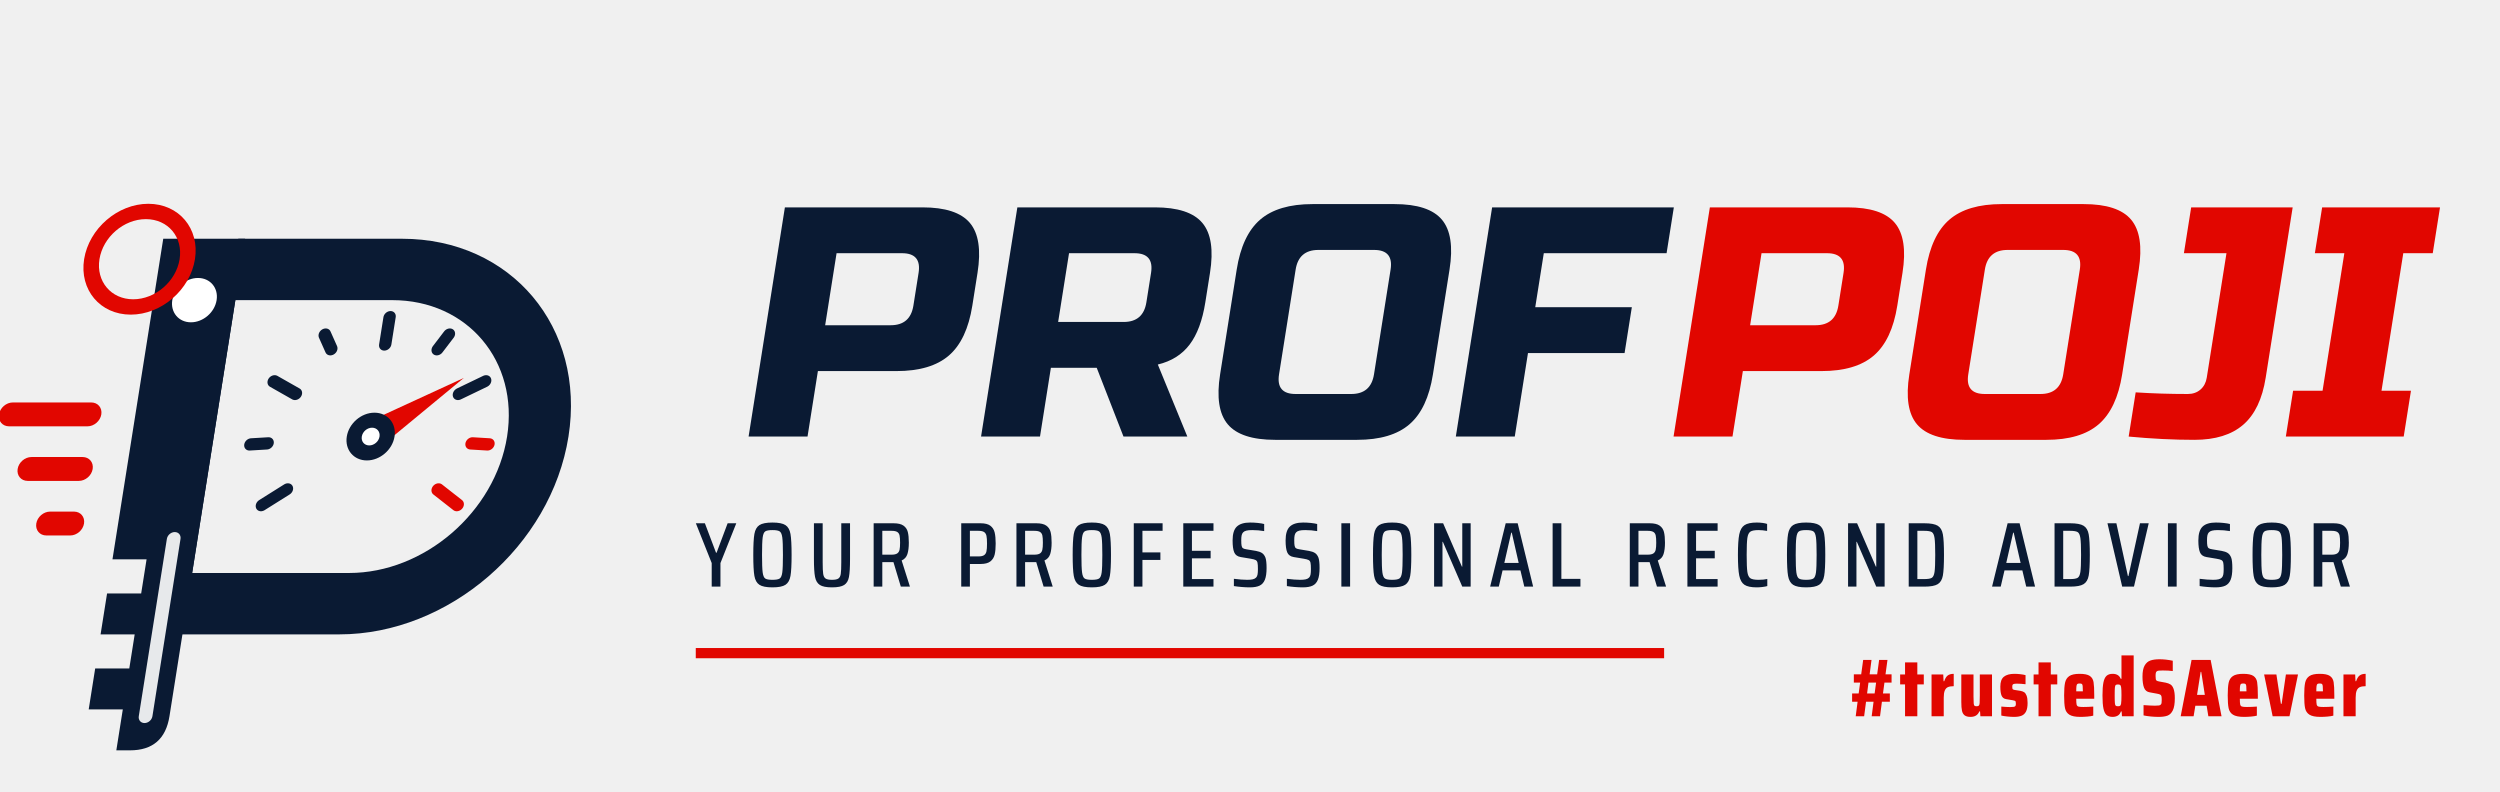
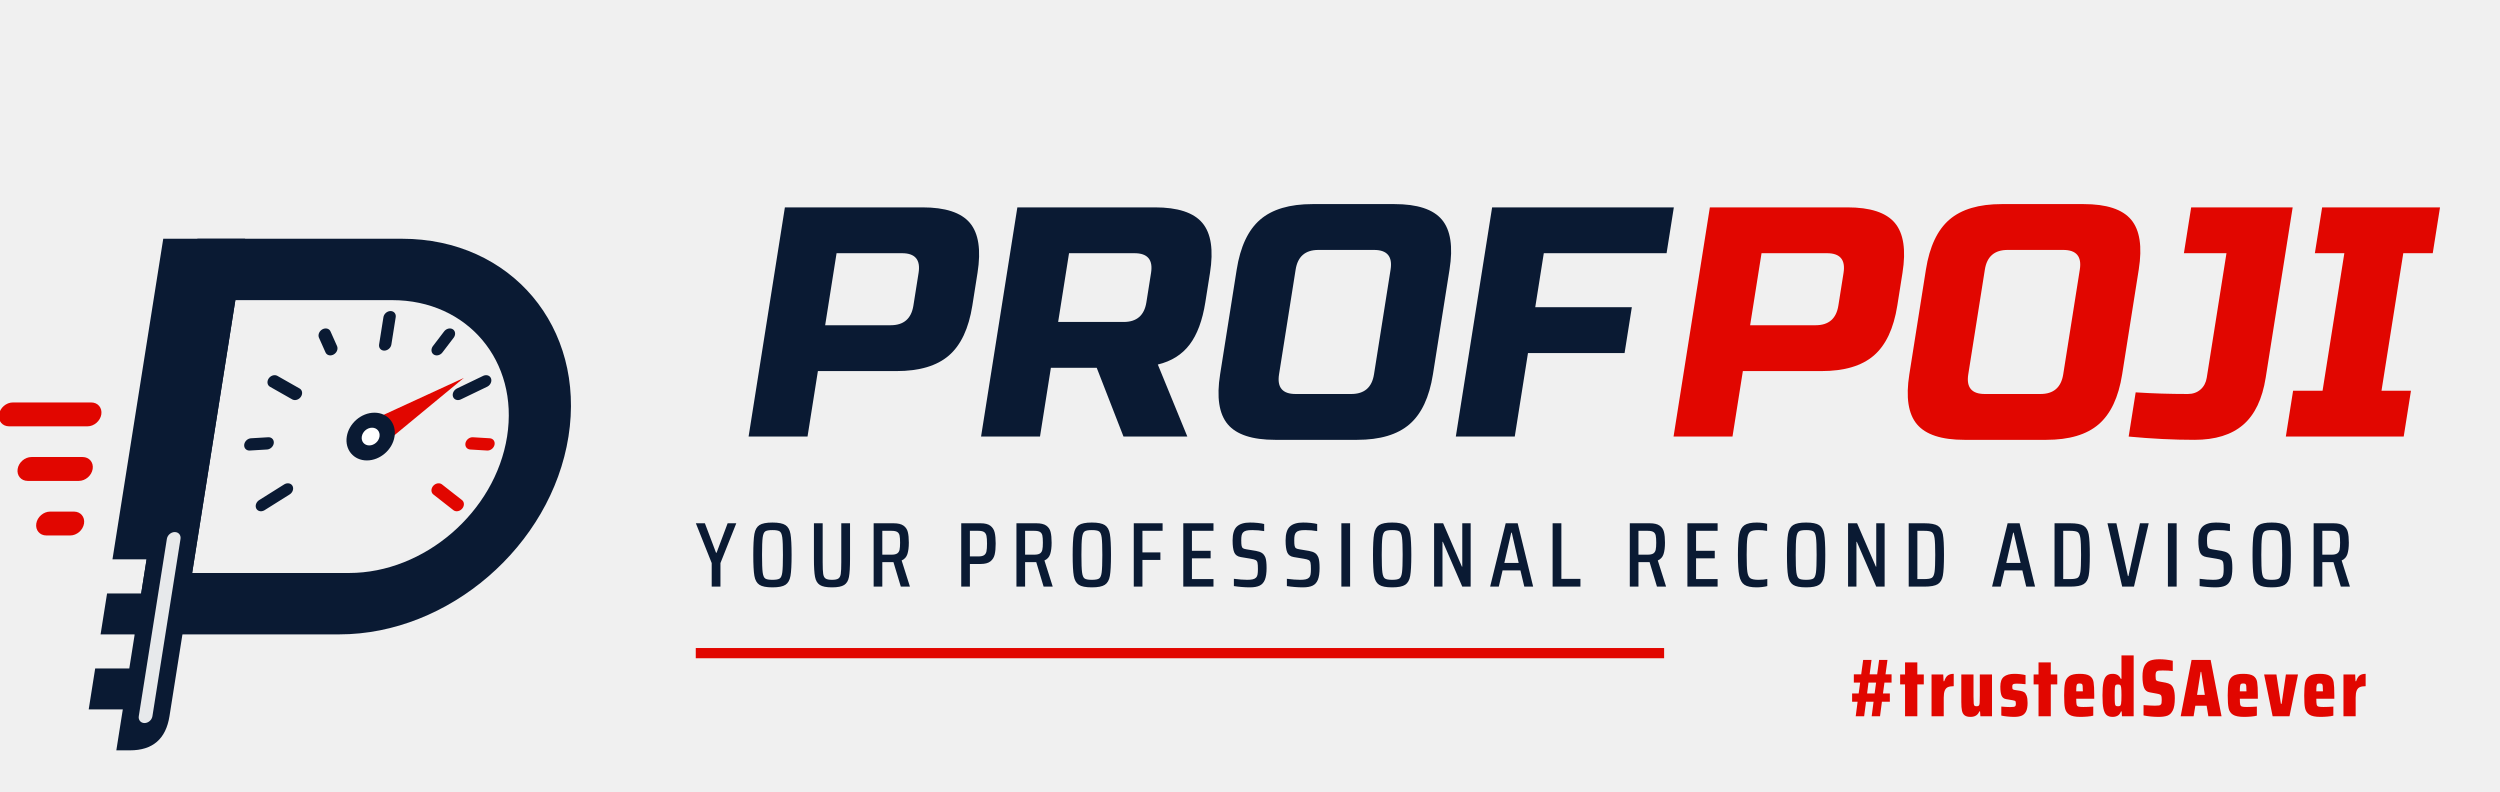
<svg xmlns="http://www.w3.org/2000/svg" viewBox="0 0 733 232" width="733" height="232">
  <g transform="translate(10 6)">
    <g transform="skewX(-9) translate(18 0)">
      <rect x="-10" y="112" width="30" height="7" rx="3.5" fill="#E10600" />
      <rect x="-2" y="128" width="22" height="7" rx="3.5" fill="#E10600" />
      <rect x="6" y="144" width="14" height="7" rx="3.5" fill="#E10600" />
-       <path d="M52,64 H100 A58,58 0 0 1 100,180 H52 Z M54,82 V162 H100 A40,40 0 0 0 100,82 Z" fill="#0A1A33" fill-rule="evenodd" />
+       <path d="M40,64 H100 A58,58 0 0 1 100,180 H40 Z M54,82 V162 H100 A40,40 0 0 0 100,82 Z" fill="#0A1A33" fill-rule="evenodd" />
      <path d="M30,64 H54 V204 Q54,214 44,214 H40 V202 H30 V190 H40 V180 H30 V168 H40 V158 H30 Z" fill="#0A1A33" />
      <rect x="45" y="150" width="4" height="56" rx="2" fill="#FFFFFF" opacity=".9" />
-       <circle cx="42" cy="82" r="6.5" fill="#FFFFFF" />
-       <circle cx="24" cy="70" r="14" fill="none" stroke="#E10600" stroke-width="4.5" />
      <line x1="77.9" y1="137.5" x2="71.3" y2="142.1" stroke="#0A1A33" stroke-width="3.6" stroke-linecap="round" />
      <line x1="70.1" y1="124.0" x2="65.1" y2="124.3" stroke="#0A1A33" stroke-width="3.6" stroke-linecap="round" />
      <line x1="76.1" y1="109.5" x2="69.0" y2="105.8" stroke="#0A1A33" stroke-width="3.6" stroke-linecap="round" />
      <line x1="84.4" y1="96.4" x2="81.8" y2="92.1" stroke="#0A1A33" stroke-width="3.6" stroke-linecap="round" />
      <line x1="100.0" y1="95.0" x2="100.0" y2="87.0" stroke="#0A1A33" stroke-width="3.6" stroke-linecap="round" />
      <line x1="115.6" y1="96.4" x2="118.2" y2="92.1" stroke="#0A1A33" stroke-width="3.6" stroke-linecap="round" />
      <line x1="123.9" y1="109.5" x2="131.0" y2="105.8" stroke="#0A1A33" stroke-width="3.6" stroke-linecap="round" />
      <line x1="129.9" y1="124.0" x2="134.9" y2="124.3" stroke="#E10600" stroke-width="3.6" stroke-linecap="round" />
      <line x1="122.1" y1="137.5" x2="128.7" y2="142.1" stroke="#E10600" stroke-width="3.6" stroke-linecap="round" />
      <path d="M102.6,125.7 L124.6,104.8 L97.4,118.3 Z" fill="#E10600" />
      <circle cx="100" cy="122" r="7" fill="#0A1A33" />
      <circle cx="100" cy="122" r="2.6" fill="#FFFFFF" />
    </g>
  </g>
  <g transform="skewX(-9) translate(34 0)">
    <path d="M205.76 60.8H246.08Q256.16 60.8 260.72 65.36Q265.28 69.92 265.28 80.0V89.6Q265.28 99.68 260.72 104.24Q256.16 108.8 246.08 108.8H223.04V128.0H205.76ZM248.0 80.0Q248.0 74.24 242.24 74.24H223.04V95.36H242.24Q248.0 95.36 248.0 89.6ZM273.92 60.8H314.24Q324.32 60.8 328.88 65.36Q333.44 69.92 333.44 80.0V88.64Q333.44 96.608 330.8 101.024Q328.16 105.44 322.4 106.88L334.4 128.0H315.68L304.64 107.84H291.2V128.0H273.92ZM316.16 80.0Q316.16 74.24 310.4 74.24H291.2V94.4H310.4Q316.16 94.4 316.16 88.64ZM386.24 79.04Q386.24 73.28 380.48 73.28H364.16Q358.4 73.28 358.4 79.04V109.76Q358.4 115.52 364.16 115.52H380.48Q386.24 115.52 386.24 109.76ZM403.52 109.76Q403.52 119.84 398.96 124.4Q394.4 128.96 384.32 128.96H360.32Q350.24 128.96 345.68 124.4Q341.12 119.84 341.12 109.76V79.04Q341.12 68.96 345.68 64.4Q350.24 59.84 360.32 59.84H384.32Q394.4 59.84 398.96 64.4Q403.52 68.96 403.52 79.04ZM430.4 128.0H413.12V60.8H466.4V74.24H430.4V90.08H458.72V103.52H430.4Z" fill="#0A1A33" />
    <path d="M476.96 60.8H517.28Q527.36 60.8 531.92 65.36Q536.48 69.92 536.48 80.0V89.6Q536.48 99.68 531.92 104.24Q527.36 108.8 517.28 108.8H494.24V128.0H476.96ZM519.2 80.0Q519.2 74.24 513.44 74.24H494.24V95.36H513.44Q519.2 95.36 519.2 89.6ZM588.32 79.04Q588.32 73.28 582.56 73.28H566.24Q560.48 73.28 560.48 79.04V109.76Q560.48 115.52 566.24 115.52H582.56Q588.32 115.52 588.32 109.76ZM605.6 109.76Q605.6 119.84 601.04 124.4Q596.48 128.96 586.4 128.96H562.4Q552.32 128.96 547.76 124.4Q543.2 119.84 543.2 109.76V79.04Q543.2 68.96 547.76 64.4Q552.32 59.84 562.4 59.84H586.4Q596.48 59.84 601.04 64.4Q605.6 68.96 605.6 79.04ZM610.4 128.0V115.04Q617.888 115.52 625.76 115.52Q627.968 115.52 629.264 114.224Q630.56 112.928 630.56 110.72V74.24H618.08V60.8H647.84V110.72Q647.84 120.128 643.424 124.544Q639.008 128.96 629.84 128.96Q620.672 128.96 610.4 128.0ZM691.04 128.0H656.48V114.56H665.12V74.24H656.48V60.8H691.04V74.24H682.4V114.56H691.04Z" fill="#E10600" />
  </g>
  <path d="M208.671 172.0V165.088L204.027 153.424H206.673L209.94 162.064H210.102L213.342 153.424H215.88L211.236 165.088V172.0ZM220.863 162.712Q220.863 158.419 221.187 156.57Q221.511 154.72 222.658 153.964Q223.806 153.208 226.479 153.208Q229.152 153.208 230.299 153.964Q231.447 154.72 231.771 156.57Q232.095 158.419 232.095 162.712Q232.095 167.005 231.771 168.855Q231.447 170.704 230.299 171.46Q229.152 172.216 226.479 172.216Q223.806 172.216 222.658 171.46Q221.511 170.704 221.187 168.855Q220.863 167.005 220.863 162.712ZM229.557 162.712Q229.557 159.013 229.368 157.596Q229.179 156.178 228.598 155.8Q228.018 155.422 226.479 155.422Q224.94 155.422 224.373 155.8Q223.806 156.178 223.617 157.582Q223.428 158.986 223.428 162.712Q223.428 166.438 223.617 167.842Q223.806 169.246 224.373 169.624Q224.94 170.002 226.479 170.002Q228.018 170.002 228.598 169.624Q229.179 169.246 229.368 167.829Q229.557 166.411 229.557 162.712ZM249.228 153.424V163.873Q249.228 167.518 248.917 169.165Q248.607 170.812 247.513 171.514Q246.42 172.216 243.936 172.216Q241.479 172.216 240.385 171.514Q239.292 170.812 238.968 169.151Q238.644 167.491 238.644 163.873V153.424H241.209V164.872Q241.209 167.275 241.357 168.261Q241.506 169.246 242.059 169.624Q242.613 170.002 243.936 170.002Q245.259 170.002 245.812 169.624Q246.366 169.246 246.514 168.261Q246.663 167.275 246.663 164.872V153.424ZM264.12 172.0 261.96 164.818H261.798H258.693V172.0H256.155V153.424H262.014Q263.931 153.424 264.903 154.113Q265.875 154.801 266.172 155.989Q266.469 157.177 266.469 159.121Q266.469 161.146 266.05 162.456Q265.632 163.765 264.363 164.332L266.793 172.0ZM263.904 159.121Q263.904 157.717 263.755 157.015Q263.607 156.313 263.08 155.976Q262.554 155.638 261.393 155.638H258.693V162.631H261.366Q262.5 162.631 263.04 162.28Q263.58 161.929 263.742 161.214Q263.904 160.498 263.904 159.121ZM281.834 153.424H287.531Q289.421 153.424 290.38 154.153Q291.338 154.882 291.635 156.124Q291.932 157.366 291.932 159.391Q291.932 161.362 291.635 162.604Q291.338 163.846 290.38 164.602Q289.421 165.358 287.504 165.358H284.372V172.0H281.834ZM286.856 163.144Q287.99 163.144 288.53 162.779Q289.07 162.415 289.232 161.659Q289.394 160.903 289.394 159.391Q289.394 157.852 289.232 157.109Q289.07 156.367 288.544 156.002Q288.017 155.638 286.856 155.638H284.372V163.144ZM305.987 172.0 303.827 164.818H303.665H300.56V172.0H298.022V153.424H303.881Q305.798 153.424 306.77 154.113Q307.742 154.801 308.039 155.989Q308.336 157.177 308.336 159.121Q308.336 161.146 307.918 162.456Q307.499 163.765 306.23 164.332L308.66 172.0ZM305.771 159.121Q305.771 157.717 305.623 157.015Q305.474 156.313 304.948 155.976Q304.421 155.638 303.26 155.638H300.56V162.631H303.233Q304.367 162.631 304.907 162.28Q305.447 161.929 305.609 161.214Q305.771 160.498 305.771 159.121ZM314.507 162.712Q314.507 158.419 314.831 156.57Q315.155 154.72 316.302 153.964Q317.45 153.208 320.123 153.208Q322.796 153.208 323.943 153.964Q325.091 154.72 325.415 156.57Q325.739 158.419 325.739 162.712Q325.739 167.005 325.415 168.855Q325.091 170.704 323.943 171.46Q322.796 172.216 320.123 172.216Q317.45 172.216 316.302 171.46Q315.155 170.704 314.831 168.855Q314.507 167.005 314.507 162.712ZM323.201 162.712Q323.201 159.013 323.012 157.596Q322.823 156.178 322.242 155.8Q321.662 155.422 320.123 155.422Q318.584 155.422 318.017 155.8Q317.45 156.178 317.261 157.582Q317.072 158.986 317.072 162.712Q317.072 166.438 317.261 167.842Q317.45 169.246 318.017 169.624Q318.584 170.002 320.123 170.002Q321.662 170.002 322.242 169.624Q322.823 169.246 323.012 167.829Q323.201 166.411 323.201 162.712ZM332.423 172.0V153.424H340.874V155.638H334.961V161.956H340.226V164.17H334.961V172.0ZM346.937 172.0V153.424H355.793V155.638H349.475V161.497H354.956V163.711H349.475V169.786H355.793V172.0ZM361.774 171.838V169.705Q364.096 170.002 365.689 170.002Q366.715 170.002 367.323 169.853Q367.93 169.705 368.281 169.354Q368.605 169.03 368.713 168.436Q368.821 167.842 368.821 166.87Q368.821 165.547 368.7 164.993Q368.578 164.44 368.16 164.21Q367.741 163.981 366.715 163.819L363.799 163.333Q362.341 163.09 361.869 161.942Q361.396 160.795 361.396 158.473Q361.396 155.557 362.652 154.382Q363.907 153.208 366.526 153.208Q367.66 153.208 368.808 153.329Q369.955 153.451 370.657 153.64V155.719Q368.929 155.422 367.147 155.422Q366.04 155.422 365.419 155.584Q364.798 155.746 364.474 156.097Q364.15 156.448 364.042 156.988Q363.934 157.528 363.934 158.419Q363.934 159.553 364.042 160.053Q364.15 160.552 364.461 160.755Q364.771 160.957 365.5 161.065L368.254 161.524Q369.334 161.713 369.996 162.132Q370.657 162.55 371.035 163.522Q371.359 164.44 371.359 166.573Q371.359 168.76 370.86 169.988Q370.36 171.217 369.307 171.716Q368.254 172.216 366.445 172.216Q365.365 172.216 364.069 172.108Q362.773 172.0 361.774 171.838ZM377.314 171.838V169.705Q379.636 170.002 381.229 170.002Q382.255 170.002 382.863 169.853Q383.47 169.705 383.821 169.354Q384.145 169.03 384.253 168.436Q384.361 167.842 384.361 166.87Q384.361 165.547 384.24 164.993Q384.118 164.44 383.7 164.21Q383.281 163.981 382.255 163.819L379.339 163.333Q377.881 163.09 377.409 161.942Q376.936 160.795 376.936 158.473Q376.936 155.557 378.192 154.382Q379.447 153.208 382.066 153.208Q383.2 153.208 384.348 153.329Q385.495 153.451 386.197 153.64V155.719Q384.469 155.422 382.687 155.422Q381.58 155.422 380.959 155.584Q380.338 155.746 380.014 156.097Q379.69 156.448 379.582 156.988Q379.474 157.528 379.474 158.419Q379.474 159.553 379.582 160.053Q379.69 160.552 380.001 160.755Q380.311 160.957 381.04 161.065L383.794 161.524Q384.874 161.713 385.536 162.132Q386.197 162.55 386.575 163.522Q386.899 164.44 386.899 166.573Q386.899 168.76 386.4 169.988Q385.9 171.217 384.847 171.716Q383.794 172.216 381.985 172.216Q380.905 172.216 379.609 172.108Q378.313 172.0 377.314 171.838ZM393.286 172.0V153.424H395.851V172.0ZM402.562 162.712Q402.562 158.419 402.886 156.57Q403.21 154.72 404.357 153.964Q405.505 153.208 408.178 153.208Q410.851 153.208 411.998 153.964Q413.146 154.72 413.47 156.57Q413.794 158.419 413.794 162.712Q413.794 167.005 413.47 168.855Q413.146 170.704 411.998 171.46Q410.851 172.216 408.178 172.216Q405.505 172.216 404.357 171.46Q403.21 170.704 402.886 168.855Q402.562 167.005 402.562 162.712ZM411.256 162.712Q411.256 159.013 411.067 157.596Q410.878 156.178 410.297 155.8Q409.717 155.422 408.178 155.422Q406.639 155.422 406.072 155.8Q405.505 156.178 405.316 157.582Q405.127 158.986 405.127 162.712Q405.127 166.438 405.316 167.842Q405.505 169.246 406.072 169.624Q406.639 170.002 408.178 170.002Q409.717 170.002 410.297 169.624Q410.878 169.246 411.067 167.829Q411.256 166.411 411.256 162.712ZM428.74 172.0 423.043 158.851H422.935V172.0H420.478V153.424H423.124L428.632 166.141H428.74V153.424H431.197V172.0ZM446.926 172.0 445.792 167.248H440.554L439.447 172.0H436.909L441.472 153.424H444.982L449.518 172.0ZM443.254 156.178H443.092L441.067 165.061H445.279ZM455.229 172.0V153.424H457.794V169.732H463.383V172.0ZM485.823 172.0 483.663 164.818H483.501H480.396V172.0H477.858V153.424H483.717Q485.634 153.424 486.606 154.113Q487.578 154.801 487.875 155.989Q488.172 157.177 488.172 159.121Q488.172 161.146 487.754 162.456Q487.335 163.765 486.066 164.332L488.496 172.0ZM485.607 159.121Q485.607 157.717 485.459 157.015Q485.31 156.313 484.784 155.976Q484.257 155.638 483.096 155.638H480.396V162.631H483.069Q484.203 162.631 484.743 162.28Q485.283 161.929 485.445 161.214Q485.607 160.498 485.607 159.121ZM494.748 172.0V153.424H503.604V155.638H497.286V161.497H502.767V163.711H497.286V169.786H503.604V172.0ZM515.094 172.216Q512.61 172.216 511.476 171.46Q510.342 170.704 509.95 168.774Q509.559 166.843 509.559 162.712Q509.559 158.608 509.95 156.678Q510.342 154.747 511.489 153.978Q512.637 153.208 515.094 153.208Q515.904 153.208 516.754 153.316Q517.605 153.424 518.118 153.613V155.665Q516.687 155.422 515.607 155.422Q513.879 155.422 513.204 155.881Q512.529 156.34 512.326 157.744Q512.124 159.148 512.124 162.712Q512.124 166.276 512.326 167.68Q512.529 169.084 513.204 169.543Q513.879 170.002 515.607 170.002Q517.119 170.002 518.172 169.759V171.838Q517.605 172.0 516.727 172.108Q515.85 172.216 515.094 172.216ZM523.938 162.712Q523.938 158.419 524.262 156.57Q524.586 154.72 525.733 153.964Q526.881 153.208 529.554 153.208Q532.227 153.208 533.374 153.964Q534.522 154.72 534.846 156.57Q535.17 158.419 535.17 162.712Q535.17 167.005 534.846 168.855Q534.522 170.704 533.374 171.46Q532.227 172.216 529.554 172.216Q526.881 172.216 525.733 171.46Q524.586 170.704 524.262 168.855Q523.938 167.005 523.938 162.712ZM532.632 162.712Q532.632 159.013 532.443 157.596Q532.254 156.178 531.673 155.8Q531.093 155.422 529.554 155.422Q528.015 155.422 527.448 155.8Q526.881 156.178 526.692 157.582Q526.503 158.986 526.503 162.712Q526.503 166.438 526.692 167.842Q526.881 169.246 527.448 169.624Q528.015 170.002 529.554 170.002Q531.093 170.002 531.673 169.624Q532.254 169.246 532.443 167.829Q532.632 166.411 532.632 162.712ZM550.115 172.0 544.418 158.851H544.31V172.0H541.853V153.424H544.499L550.007 166.141H550.115V153.424H552.572V172.0ZM559.634 153.424H564.224Q566.978 153.424 568.153 154.153Q569.327 154.882 569.651 156.678Q569.975 158.473 569.975 162.712Q569.975 166.951 569.651 168.746Q569.327 170.542 568.153 171.271Q566.978 172.0 564.224 172.0H559.634ZM564.17 169.786Q565.79 169.786 566.398 169.421Q567.005 169.057 567.208 167.694Q567.41 166.33 567.41 162.712Q567.41 159.121 567.208 157.744Q567.005 156.367 566.398 156.002Q565.79 155.638 564.17 155.638H562.172V169.786ZM594.089 172.0 592.955 167.248H587.717L586.61 172.0H584.072L588.635 153.424H592.145L596.681 172.0ZM590.417 156.178H590.255L588.23 165.061H592.442ZM602.393 153.424H606.983Q609.737 153.424 610.911 154.153Q612.086 154.882 612.41 156.678Q612.734 158.473 612.734 162.712Q612.734 166.951 612.41 168.746Q612.086 170.542 610.911 171.271Q609.737 172.0 606.983 172.0H602.393ZM606.929 169.786Q608.549 169.786 609.156 169.421Q609.764 169.057 609.966 167.694Q610.169 166.33 610.169 162.712Q610.169 159.121 609.966 157.744Q609.764 156.367 609.156 156.002Q608.549 155.638 606.929 155.638H604.931V169.786ZM622.226 172.0 617.906 153.424H620.525L623.9 168.895H624.062L627.437 153.424H630.002L625.682 172.0ZM635.632 172.0V153.424H638.197V172.0ZM644.935 171.838V169.705Q647.257 170.002 648.85 170.002Q649.876 170.002 650.484 169.853Q651.091 169.705 651.442 169.354Q651.766 169.03 651.874 168.436Q651.982 167.842 651.982 166.87Q651.982 165.547 651.861 164.993Q651.739 164.44 651.321 164.21Q650.902 163.981 649.876 163.819L646.96 163.333Q645.502 163.09 645.03 161.942Q644.557 160.795 644.557 158.473Q644.557 155.557 645.813 154.382Q647.068 153.208 649.687 153.208Q650.821 153.208 651.969 153.329Q653.116 153.451 653.818 153.64V155.719Q652.09 155.422 650.308 155.422Q649.201 155.422 648.58 155.584Q647.959 155.746 647.635 156.097Q647.311 156.448 647.203 156.988Q647.095 157.528 647.095 158.419Q647.095 159.553 647.203 160.053Q647.311 160.552 647.622 160.755Q647.932 160.957 648.661 161.065L651.415 161.524Q652.495 161.713 653.157 162.132Q653.818 162.55 654.196 163.522Q654.52 164.44 654.52 166.573Q654.52 168.76 654.021 169.988Q653.521 171.217 652.468 171.716Q651.415 172.216 649.606 172.216Q648.526 172.216 647.23 172.108Q645.934 172.0 644.935 171.838ZM660.448 162.712Q660.448 158.419 660.772 156.57Q661.096 154.72 662.244 153.964Q663.391 153.208 666.064 153.208Q668.737 153.208 669.885 153.964Q671.032 154.72 671.356 156.57Q671.68 158.419 671.68 162.712Q671.68 167.005 671.356 168.855Q671.032 170.704 669.885 171.46Q668.737 172.216 666.064 172.216Q663.391 172.216 662.244 171.46Q661.096 170.704 660.772 168.855Q660.448 167.005 660.448 162.712ZM669.142 162.712Q669.142 159.013 668.953 157.596Q668.764 156.178 668.184 155.8Q667.603 155.422 666.064 155.422Q664.525 155.422 663.958 155.8Q663.391 156.178 663.202 157.582Q663.013 158.986 663.013 162.712Q663.013 166.438 663.202 167.842Q663.391 169.246 663.958 169.624Q664.525 170.002 666.064 170.002Q667.603 170.002 668.184 169.624Q668.764 169.246 668.953 167.829Q669.142 166.411 669.142 162.712ZM686.329 172.0 684.169 164.818H684.007H680.902V172.0H678.364V153.424H684.223Q686.14 153.424 687.112 154.113Q688.084 154.801 688.381 155.989Q688.678 157.177 688.678 159.121Q688.678 161.146 688.26 162.456Q687.841 163.765 686.572 164.332L689.002 172.0ZM686.113 159.121Q686.113 157.717 685.965 157.015Q685.816 156.313 685.29 155.976Q684.763 155.638 683.602 155.638H680.902V162.631H683.575Q684.709 162.631 685.249 162.28Q685.789 161.929 685.951 161.214Q686.113 160.498 686.113 159.121Z" fill="#0A1A33" />
  <rect x="204" y="190" width="283.92" height="3" fill="#E10600" />
  <path d="M548.776 210.0 549.328 205.752H547.12L546.568 210.0H544.096L544.648 205.752H543.04V203.328H544.96L545.392 200.136H543.544V197.712H545.704L546.28 193.488H548.728L548.176 197.712H550.384L550.96 193.488H553.408L552.832 197.712H554.608V200.136H552.52L552.088 203.328H554.104V205.752H551.776L551.224 210.0ZM550.072 200.136H547.84L547.432 203.328H549.64ZM558.56 210.0V200.664H557.12V197.76H558.56V194.208H562.16V197.76H564.056V200.664H562.16V210.0ZM566.328 197.76H569.76L569.856 199.728H570.048Q570.432 198.528 571.08 198.048Q571.728 197.568 572.832 197.568V201.192Q571.776 201.192 571.152 201.456Q570.528 201.72 570.216 202.452Q569.904 203.184 569.904 204.552V210.0H566.328ZM580.552 208.584H580.336Q579.712 210.192 577.744 210.192Q576.616 210.192 576.028 209.736Q575.44 209.28 575.248 208.38Q575.056 207.48 575.056 205.848V197.76H578.632V204.336Q578.632 205.728 578.692 206.256Q578.752 206.784 578.92 206.928Q579.088 207.072 579.544 207.072Q580.024 207.072 580.204 206.88Q580.384 206.688 580.432 206.112Q580.48 205.536 580.48 203.952V197.76H584.056V210.0H580.648ZM586.784 209.808V207.168Q588.416 207.312 589.376 207.312Q590.12 207.312 590.444 207.252Q590.768 207.192 590.912 207.0Q591.056 206.808 591.056 206.376Q591.056 205.92 590.996 205.74Q590.936 205.56 590.768 205.476Q590.6 205.392 590.168 205.32L588.2 204.984Q587.264 204.84 586.88 204.0Q586.496 203.16 586.496 201.312Q586.496 199.248 587.552 198.408Q588.608 197.568 590.624 197.568Q591.464 197.568 592.388 197.676Q593.312 197.784 593.888 197.952V200.616Q592.424 200.448 591.44 200.448Q590.816 200.448 590.516 200.52Q590.216 200.592 590.108 200.76Q590 200.928 590 201.312Q590 201.912 590.108 202.056Q590.216 202.2 590.72 202.296L592.4 202.56Q593.048 202.68 593.48 202.956Q593.912 203.232 594.2 203.976Q594.488 204.72 594.488 206.136Q594.488 207.744 594.02 208.632Q593.552 209.52 592.7 209.856Q591.848 210.192 590.552 210.192Q589.664 210.192 588.596 210.084Q587.528 209.976 586.784 209.808ZM597.696 210.0V200.664H596.256V197.76H597.696V194.208H601.296V197.76H603.192V200.664H601.296V210.0ZM614.032 204.864H608.752Q608.752 206.112 608.86 206.568Q608.968 207.024 609.364 207.156Q609.76 207.288 610.816 207.288Q612.136 207.288 613.744 207.168V209.832Q613.12 210.0 612.064 210.096Q611.008 210.192 609.976 210.192Q607.744 210.192 606.736 209.544Q605.728 208.896 605.464 207.648Q605.2 206.4 605.2 203.904Q605.2 201.432 605.476 200.16Q605.752 198.888 606.712 198.228Q607.672 197.568 609.736 197.568Q611.824 197.568 612.724 198.18Q613.624 198.792 613.828 199.992Q614.032 201.192 614.032 203.904ZM608.752 202.704H610.696Q610.696 201.576 610.636 201.12Q610.576 200.664 610.396 200.532Q610.216 200.4 609.736 200.4Q609.28 200.4 609.088 200.532Q608.896 200.664 608.824 201.132Q608.752 201.6 608.752 202.704ZM616.448 203.904Q616.448 201.456 616.724 200.1Q617 198.744 617.636 198.156Q618.272 197.568 619.424 197.568Q621.224 197.568 621.8 199.032H622.016V192.168H625.592V210.0H622.16L622.064 208.608H621.848Q621.56 209.472 620.912 209.832Q620.264 210.192 619.448 210.192Q618.296 210.192 617.66 209.652Q617.024 209.112 616.736 207.768Q616.448 206.424 616.448 203.904ZM621.896 206.352Q622.016 205.632 622.016 203.88Q622.016 202.176 621.92 201.576Q621.848 201.024 621.656 200.856Q621.464 200.688 621.008 200.688Q620.504 200.688 620.324 200.844Q620.144 201.0 620.084 201.612Q620.024 202.224 620.024 203.88Q620.024 205.536 620.084 206.148Q620.144 206.76 620.324 206.916Q620.504 207.072 621.008 207.072Q621.44 207.072 621.62 206.94Q621.8 206.808 621.896 206.352ZM628.488 209.76V206.736Q630.672 206.904 631.824 206.904Q632.616 206.904 633.0 206.844Q633.384 206.784 633.552 206.568Q633.72 206.4 633.768 206.112Q633.816 205.824 633.816 205.272Q633.816 204.48 633.732 204.144Q633.648 203.808 633.36 203.652Q633.072 203.496 632.376 203.376L630.288 202.992Q629.088 202.8 628.632 201.636Q628.176 200.472 628.176 198.36Q628.176 196.248 628.8 195.144Q629.424 194.04 630.48 193.668Q631.536 193.296 633.168 193.296Q634.992 193.296 637.056 193.728V196.752Q635.832 196.584 634.128 196.584Q633.312 196.584 632.928 196.632Q632.544 196.68 632.352 196.848Q632.16 196.992 632.088 197.304Q632.016 197.616 632.016 198.216Q632.016 198.864 632.076 199.152Q632.136 199.44 632.34 199.572Q632.544 199.704 633.024 199.8L634.992 200.16Q635.808 200.328 636.372 200.676Q636.936 201.024 637.272 201.912Q637.656 202.92 637.656 204.72Q637.656 207.096 637.068 208.284Q636.48 209.472 635.496 209.832Q634.512 210.192 632.904 210.192Q631.776 210.192 630.576 210.072Q629.376 209.952 628.488 209.76ZM647.488 210.0 646.984 206.928H643.672L643.168 210.0H639.376L642.568 193.488H648.16L651.352 210.0ZM645.4 196.992H645.232L644.176 203.736H646.456ZM662.0 204.864H656.72Q656.72 206.112 656.828 206.568Q656.936 207.024 657.332 207.156Q657.728 207.288 658.784 207.288Q660.104 207.288 661.712 207.168V209.832Q661.088 210.0 660.032 210.096Q658.976 210.192 657.944 210.192Q655.712 210.192 654.704 209.544Q653.696 208.896 653.432 207.648Q653.168 206.4 653.168 203.904Q653.168 201.432 653.444 200.16Q653.72 198.888 654.68 198.228Q655.64 197.568 657.704 197.568Q659.792 197.568 660.692 198.18Q661.592 198.792 661.796 199.992Q662.0 201.192 662.0 203.904ZM656.72 202.704H658.664Q658.664 201.576 658.604 201.12Q658.544 200.664 658.364 200.532Q658.184 200.4 657.704 200.4Q657.248 200.4 657.056 200.532Q656.864 200.664 656.792 201.132Q656.72 201.6 656.72 202.704ZM666.336 210.0 663.84 197.76H667.44L668.76 206.352H668.976L670.224 197.76H673.776L671.28 210.0ZM684.424 204.864H679.144Q679.144 206.112 679.252 206.568Q679.36 207.024 679.756 207.156Q680.152 207.288 681.208 207.288Q682.528 207.288 684.136 207.168V209.832Q683.512 210.0 682.456 210.096Q681.4 210.192 680.368 210.192Q678.136 210.192 677.128 209.544Q676.12 208.896 675.856 207.648Q675.592 206.4 675.592 203.904Q675.592 201.432 675.868 200.16Q676.144 198.888 677.104 198.228Q678.064 197.568 680.128 197.568Q682.216 197.568 683.116 198.18Q684.016 198.792 684.22 199.992Q684.424 201.192 684.424 203.904ZM679.144 202.704H681.088Q681.088 201.576 681.028 201.12Q680.968 200.664 680.788 200.532Q680.608 200.4 680.128 200.4Q679.672 200.4 679.48 200.532Q679.288 200.664 679.216 201.132Q679.144 201.6 679.144 202.704ZM687.104 197.76H690.536L690.632 199.728H690.824Q691.208 198.528 691.856 198.048Q692.504 197.568 693.608 197.568V201.192Q692.552 201.192 691.928 201.456Q691.304 201.72 690.992 202.452Q690.68 203.184 690.68 204.552V210.0H687.104Z" fill="#E10600" />
</svg>
